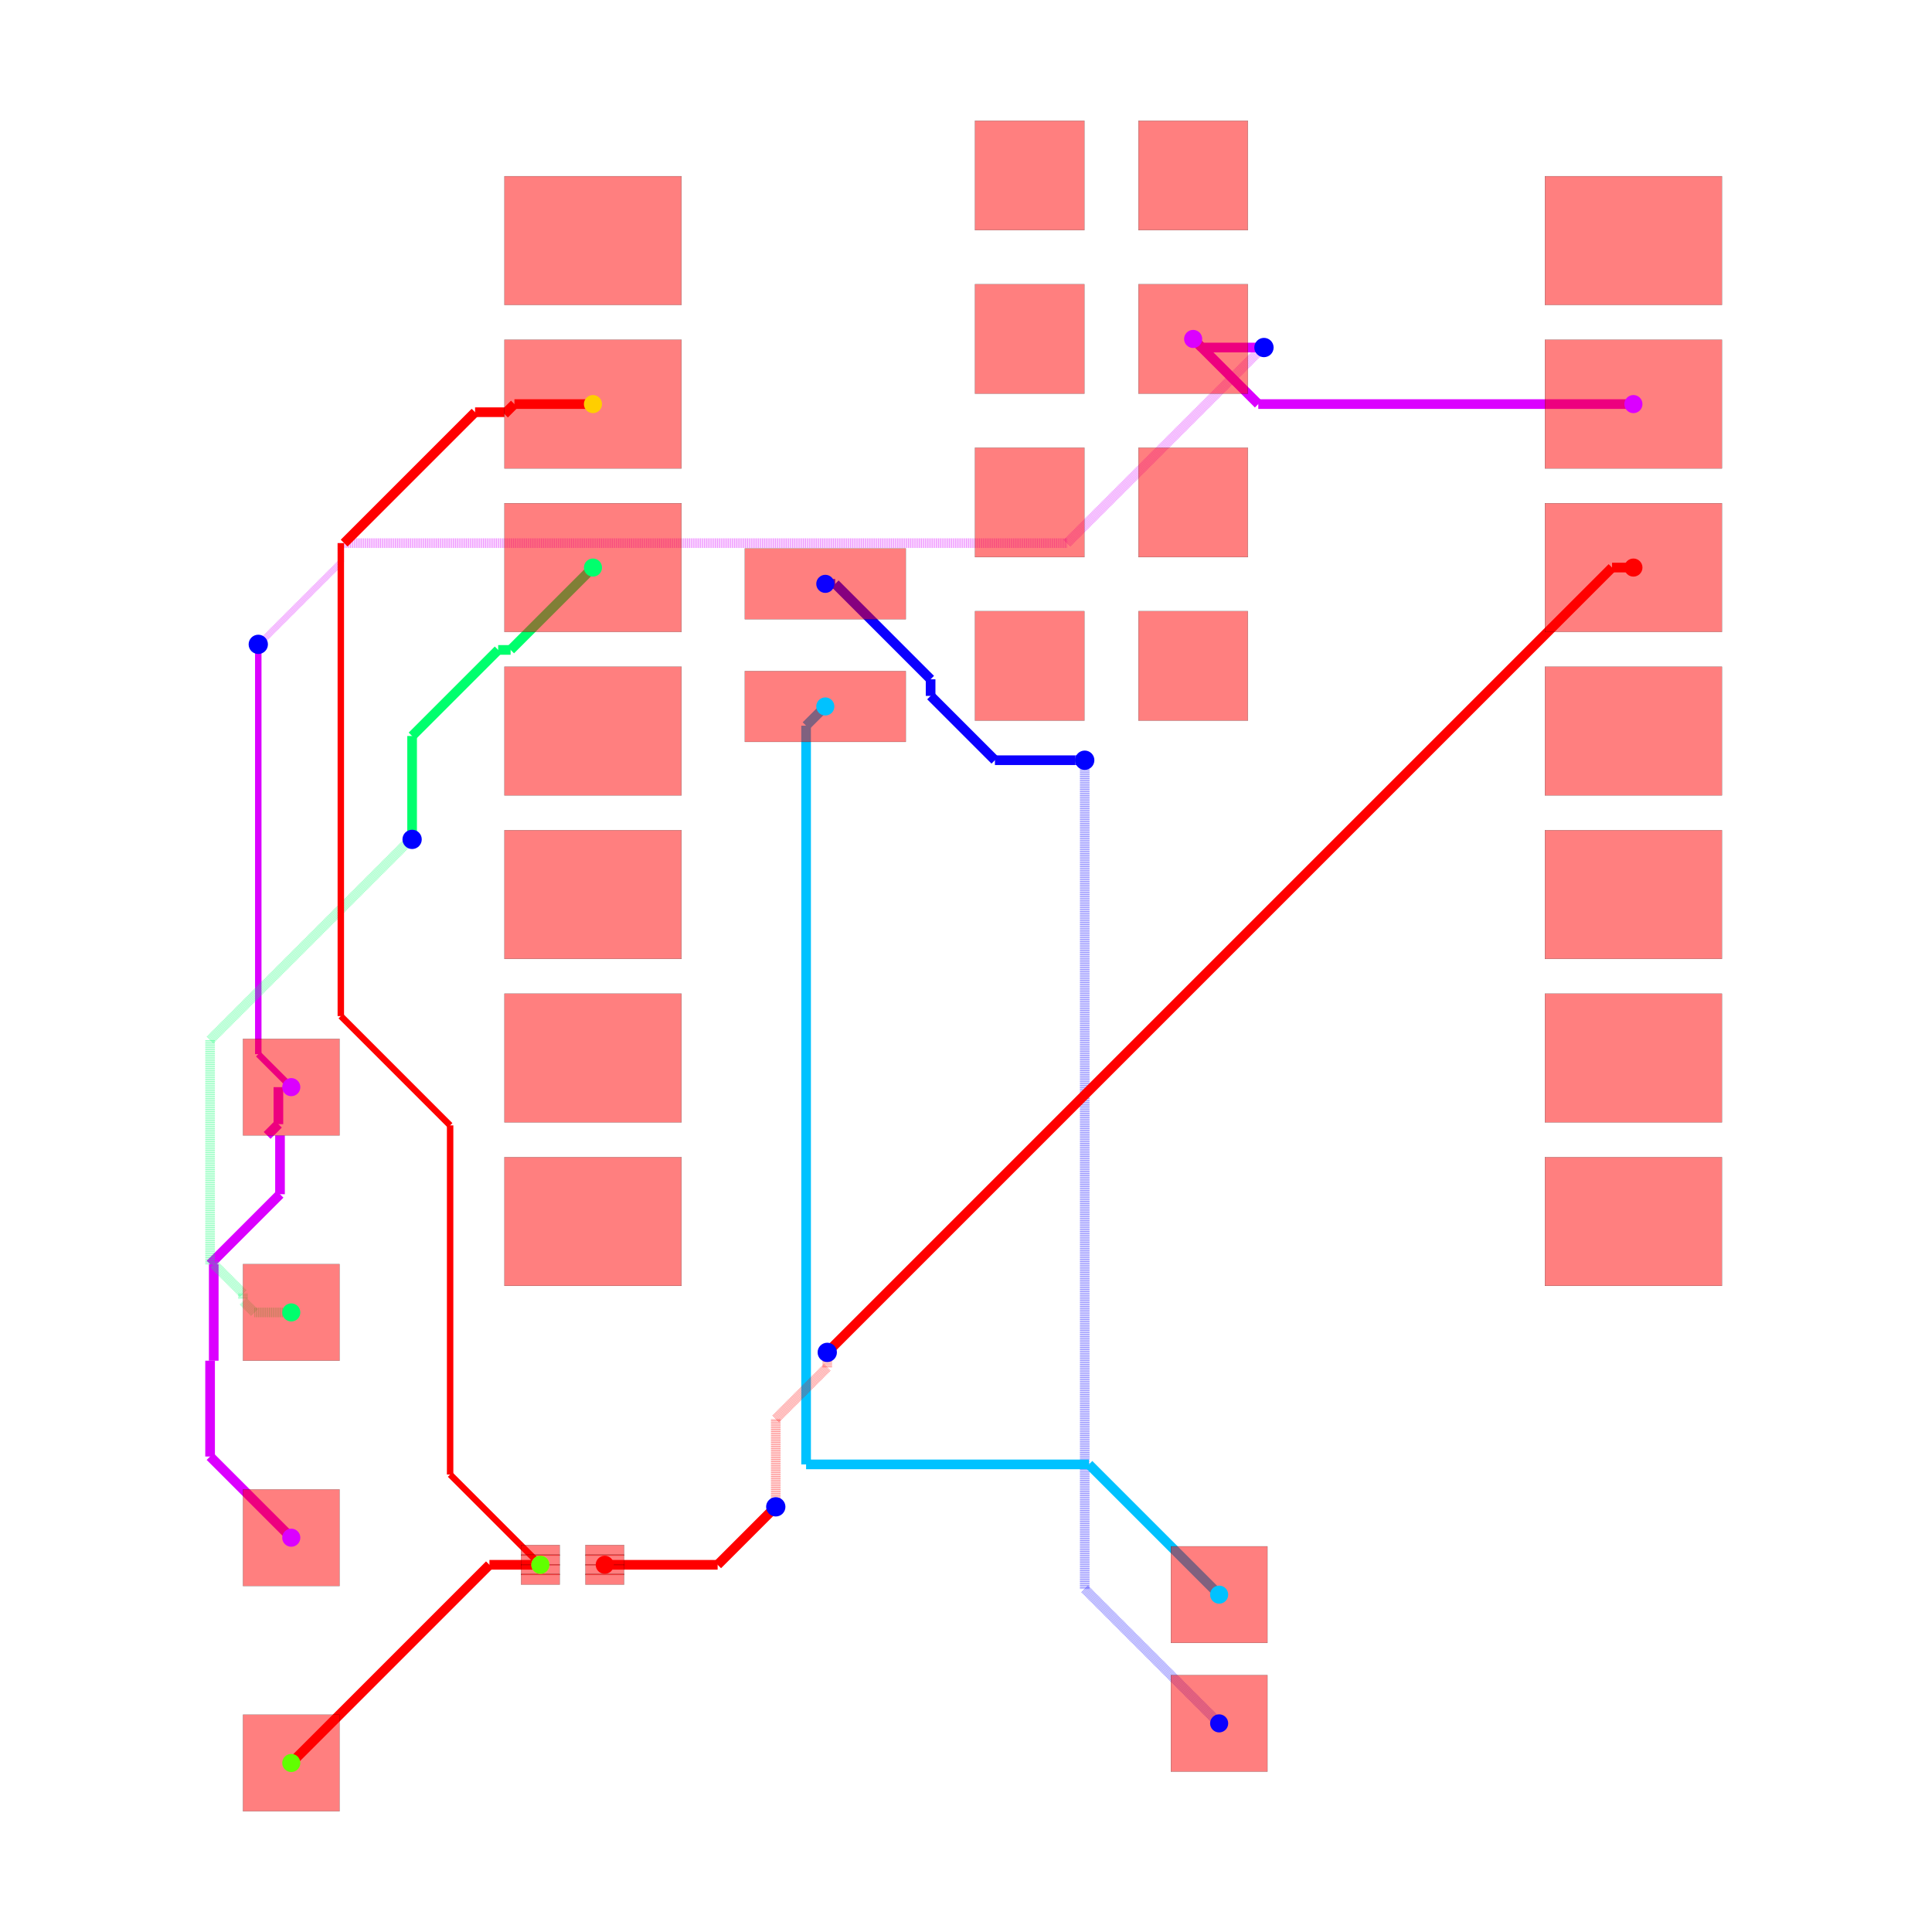
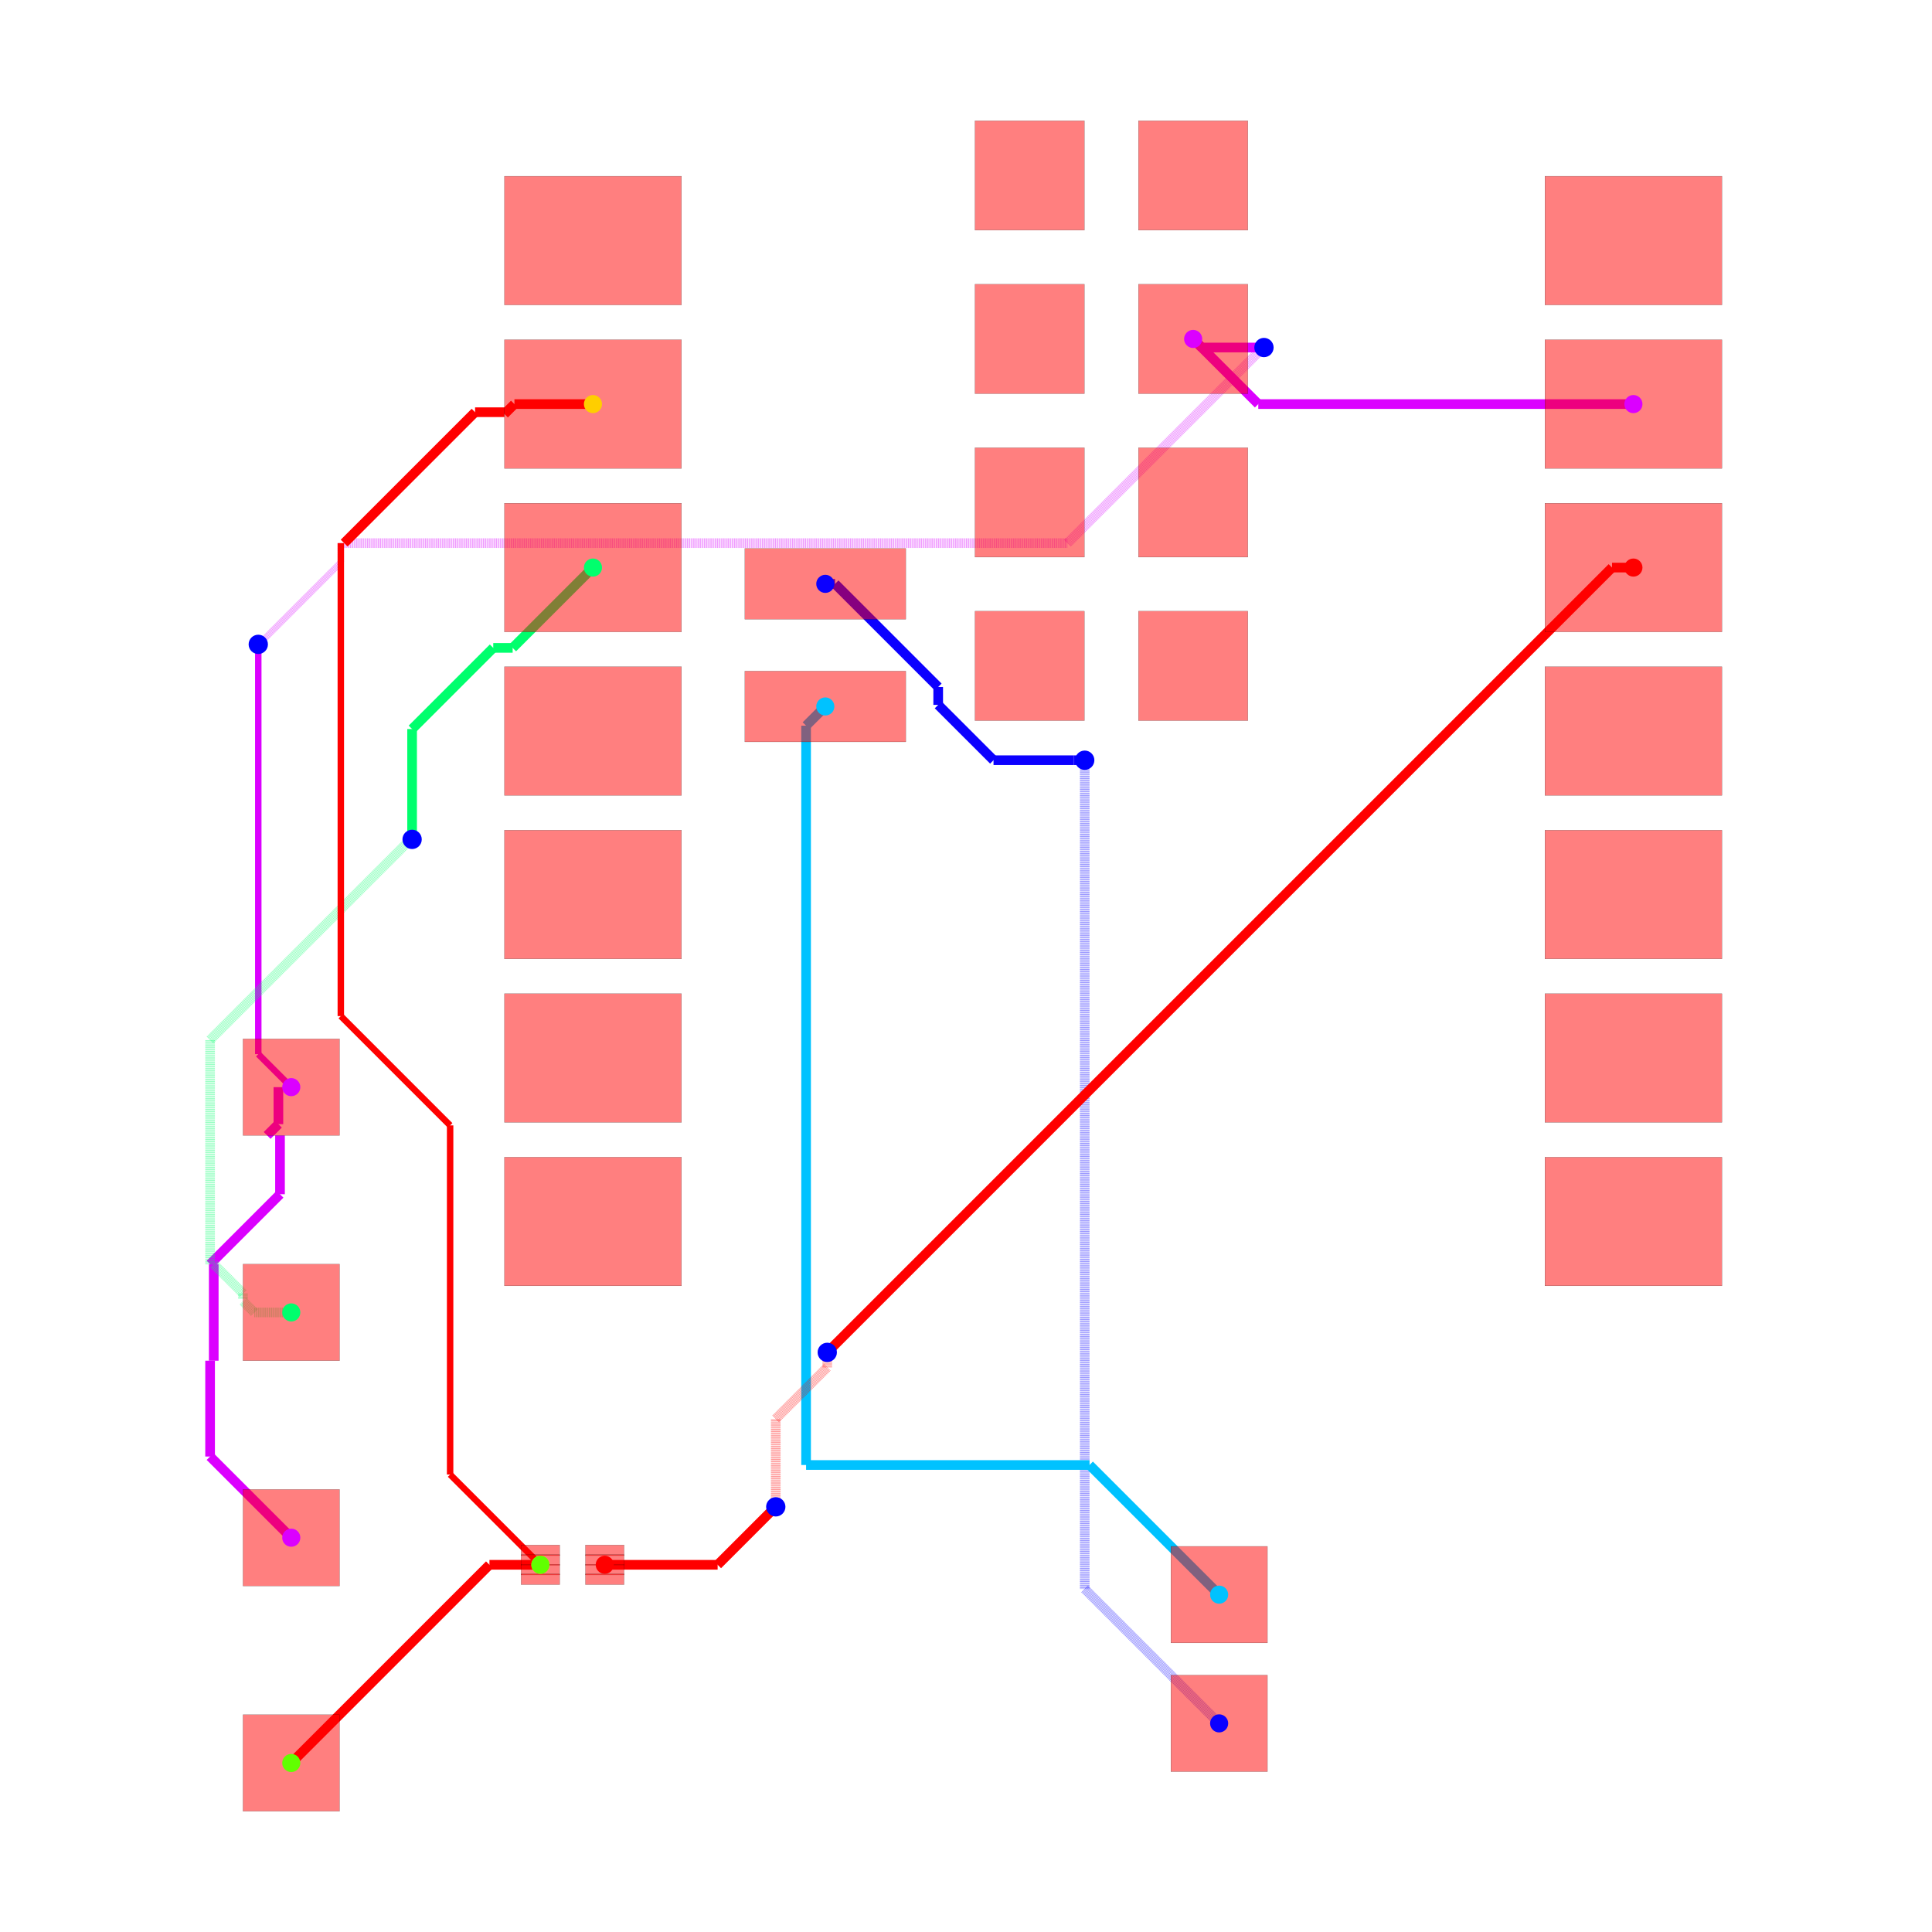
<svg xmlns="http://www.w3.org/2000/svg" width="640" height="640" viewBox="0 0 640 640">
  <rect width="100%" height="100%" fill="white" />
  <g>
    <polyline data-points="10.124772,9.533000000000001 4.296771999999999,9.533000000000001" data-type="line" data-label="" points="541.089,133.858 416.826,133.858" fill="none" stroke="hsl(291.429, 100%, 50%)" stroke-width="3.198" />
  </g>
  <g>
    <polyline data-points="4.296771999999999,9.533000000000001 3.2847720000000002,10.545" data-type="line" data-label="" points="416.826,133.858 395.249,112.28" fill="none" stroke="hsl(291.429, 100%, 50%)" stroke-width="3.198" />
  </g>
  <g>
    <polyline data-points="-10.927385294299684,-1.079453643315949 -10.927385294299684,-1.6544538216579736" data-type="line" data-label="" points="92.223,360.132 92.223,372.392" fill="none" stroke="hsl(291.429, 100%, 50%)" stroke-width="3.198" />
  </g>
  <g>
    <polyline data-points="-10.927385294299684,-1.6544538216579736 -11.102385294299685,-1.8294538216579743" data-type="line" data-label="" points="92.223,372.392 88.492,376.123" fill="none" stroke="hsl(291.429, 100%, 50%)" stroke-width="3.198" />
  </g>
  <g>
    <polyline data-points="-11.931880555555555,-5.329454 -11.931880555555555,-3.8294540000000006" data-type="line" data-label="" points="70.806,450.749 70.806,418.766" fill="none" stroke="hsl(291.429, 100%, 50%)" stroke-width="3.198" />
  </g>
  <g>
    <polyline data-points="-11.931880555555555,-3.8294540000000006 -11.931880555555555,-3.8294540000000006" data-type="line" data-label="" points="70.806,418.766 70.806,418.766" fill="none" stroke="hsl(291.429, 100%, 50%)" stroke-width="3.198" />
  </g>
  <g>
    <polyline data-points="-10.902385294299686,-1.8294538216579743 -10.902385294299686,-2.7431467942996868" data-type="line" data-label="" points="92.756,376.123 92.756,395.605" fill="none" stroke="hsl(291.429, 100%, 50%)" stroke-width="3.198" />
  </g>
  <g>
    <polyline data-points="-10.902385294299686,-2.7431467942996868 -11.988692499999999,-3.829454" data-type="line" data-label="" points="92.756,395.605 69.594,418.766" fill="none" stroke="hsl(291.429, 100%, 50%)" stroke-width="3.198" />
  </g>
  <g>
-     <polyline data-points="-11.988692499999999,-5.329454 -11.988692499999999,-6.818146437615635" data-type="line" data-label="" points="69.594,450.749 69.594,482.49" fill="none" stroke="hsl(291.429, 100%, 50%)" stroke-width="3.198" />
+     <polyline data-points="-11.988692499999999,-5.329453999999999 -11.988692499999999,-6.818146437615635" data-type="line" data-label="" points="69.594,450.749 69.594,482.49" fill="none" stroke="hsl(291.429, 100%, 50%)" stroke-width="3.198" />
  </g>
  <g>
    <polyline data-points="-11.988692499999999,-6.818146437615635 -10.727385294299685,-8.079453643315949" data-type="line" data-label="" points="69.594,482.49 96.487,509.383" fill="none" stroke="hsl(291.429, 100%, 50%)" stroke-width="3.198" />
  </g>
  <g>
    <polyline data-points="-9.957614,7.372842 -9.957614,7.073586506399378" data-type="line" data-label="" points="112.9,179.916 112.9,186.296" fill="none" stroke="rgba(217,0,255,0.5)" stroke-width="2.132" stroke-dasharray="0.2 0.2" />
  </g>
  <g>
    <polyline data-points="-9.957614,7.073586506399378 -11.160154271882279,5.871046234517099" data-type="line" data-label="" points="112.9,186.296 87.26,211.936" fill="none" stroke="rgba(217,0,255,0.5)" stroke-width="2.132" stroke-dasharray="0.2 0.2" />
  </g>
  <g>
    <polyline data-points="-11.160154271882279,5.871046234517099 -11.24,5.8" data-type="line" data-label="" points="87.26,211.936 85.558,213.451" fill="none" stroke="rgba(217,0,255,0.5)" stroke-width="2.132" stroke-dasharray="0.2 0.2" />
  </g>
  <g>
    <polyline data-points="-11.24,5.8 -11.24,-0.5668389376156338" data-type="line" data-label="" points="85.558,213.451 85.558,349.202" fill="none" stroke="hsl(291.429, 100%, 50%)" stroke-width="2.132" />
  </g>
  <g>
    <polyline data-points="-11.24,-0.5668389376156338 -10.727385294299685,-1.079453643315949" data-type="line" data-label="" points="85.558,349.202 96.487,360.132" fill="none" stroke="hsl(291.429, 100%, 50%)" stroke-width="2.132" />
  </g>
  <g>
-     <polyline data-points="-9.90572857142857,7.3728419999999995 1.326144894046224,7.3728419999999995" data-type="line" data-label="" points="114.006,179.916 353.488,179.916" fill="none" stroke="rgba(217,0,255,0.5)" stroke-width="3.198" stroke-dasharray="0.2 0.2" />
-   </g>
-   <g>
-     <polyline data-points="1.326144894046224,7.3728419999999995 4.344095884604521,10.390792990558296" data-type="line" data-label="" points="353.488,179.916 417.835,115.568" fill="none" stroke="rgba(217,0,255,0.5)" stroke-width="3.198" stroke-dasharray="0.2 0.2" />
-   </g>
-   <g>
-     <polyline data-points="4.344095884604521,10.390792990558296 4.384772,10.411666666666669" data-type="line" data-label="" points="417.835,115.568 418.703,115.123" fill="none" stroke="rgba(217,0,255,0.5)" stroke-width="3.198" stroke-dasharray="0.2 0.2" />
+     <polyline data-points="-9.90572857142857,7.3728419999999995 1.3336504840372294,7.3728419999999995" data-type="line" data-label="" points="114.006,179.916 353.648,179.916" fill="none" stroke="rgba(217,0,255,0.5)" stroke-width="3.198" stroke-dasharray="0.2 0.2" />
+   </g>
+   <g>
+     <polyline data-points="1.3336504840372294,7.3728419999999995 4.346294344508156,10.385485860470926" data-type="line" data-label="" points="353.648,179.916 417.882,115.681" fill="none" stroke="rgba(217,0,255,0.5)" stroke-width="3.198" stroke-dasharray="0.2 0.2" />
+   </g>
+   <g>
+     <polyline data-points="4.346294344508156,10.385485860470926 4.384772,10.411666666666669" data-type="line" data-label="" points="417.882,115.681 418.703,115.123" fill="none" stroke="rgba(217,0,255,0.5)" stroke-width="3.198" stroke-dasharray="0.2 0.2" />
  </g>
  <g>
    <polyline data-points="4.384772,10.411666666666669 3.4181053333333313,10.411666666666669" data-type="line" data-label="" points="418.703,115.123 398.092,115.123" fill="none" stroke="hsl(291.429, 100%, 50%)" stroke-width="3.198" />
  </g>
  <g>
    <polyline data-points="3.4181053333333313,10.411666666666669 3.2847720000000002,10.545" data-type="line" data-label="" points="398.092,115.123 395.249,112.28" fill="none" stroke="hsl(291.429, 100%, 50%)" stroke-width="3.198" />
  </g>
  <g>
-     <polyline data-points="-2.4302279999999996,6.74 -2.2768644929522828,6.74" data-type="line" data-label="" points="273.396,193.409 276.666,193.409" fill="none" stroke="hsl(242.857, 100%, 50%)" stroke-width="3.198" />
-   </g>
-   <g>
-     <polyline data-points="-2.2768644929522828,6.74 -0.7943886527408757,5.257524159788593" data-type="line" data-label="" points="276.666,193.409 308.275,225.018" fill="none" stroke="hsl(242.857, 100%, 50%)" stroke-width="3.198" />
-   </g>
-   <g>
-     <polyline data-points="-0.7943886527408757,5.257524159788593 -0.7943886527408757,4.999222512382117" data-type="line" data-label="" points="308.275,225.018 308.275,230.525" fill="none" stroke="hsl(242.857, 100%, 50%)" stroke-width="3.198" />
-   </g>
-   <g>
-     <polyline data-points="-0.7943886527408757,4.999222512382117 0.20483385964123993,4.000000000000001" data-type="line" data-label="" points="308.275,230.525 329.58,251.83" fill="none" stroke="hsl(242.857, 100%, 50%)" stroke-width="3.198" />
-   </g>
-   <g>
-     <polyline data-points="0.20483385964123993,4.000000000000001 1.4545000524077683,4.000000000000001" data-type="line" data-label="" points="329.58,251.83 356.225,251.83" fill="none" stroke="hsl(242.857, 100%, 50%)" stroke-width="3.198" />
-   </g>
-   <g>
-     <polyline data-points="1.4545000524077683,4.000000000000001 1.4545000524077683,4.000000000000001" data-type="line" data-label="" points="356.225,251.83 356.225,251.83" fill="none" stroke="hsl(242.857, 100%, 50%)" stroke-width="3.198" />
-   </g>
-   <g>
-     <polyline data-points="1.4545000524077683,4.000000000000001 1.6,4.000000000000001" data-type="line" data-label="" points="356.225,251.83 359.327,251.83" fill="none" stroke="hsl(242.857, 100%, 50%)" stroke-width="3.198" />
+     <polyline data-points="-2.4302279999999996,6.74 -2.2789622916901426,6.74" data-type="line" data-label="" points="273.396,193.409 276.621,193.409" fill="none" stroke="hsl(242.857, 100%, 50%)" stroke-width="3.198" />
+   </g>
+   <g>
+     <polyline data-points="-2.2789622916901426,6.74 -0.6765022995677649,5.1375400078776225" data-type="line" data-label="" points="276.621,193.409 310.788,227.576" fill="none" stroke="hsl(242.857, 100%, 50%)" stroke-width="3.198" />
+   </g>
+   <g>
+     <polyline data-points="-0.6765022995677649,5.1375400078776225 -0.6765022995677649,4.859621946517485" data-type="line" data-label="" points="310.788,227.576 310.788,233.502" fill="none" stroke="hsl(242.857, 100%, 50%)" stroke-width="3.198" />
+   </g>
+   <g>
+     <polyline data-points="-0.6765022995677649,4.859621946517485 0.183119646949719,4.000000000000001" data-type="line" data-label="" points="310.788,233.502 329.117,251.83" fill="none" stroke="hsl(242.857, 100%, 50%)" stroke-width="3.198" />
+   </g>
+   <g>
+     <polyline data-points="0.183119646949719,4.000000000000001 1.4321854237940896,4.000000000000001" data-type="line" data-label="" points="329.117,251.83 355.749,251.83" fill="none" stroke="hsl(242.857, 100%, 50%)" stroke-width="3.198" />
+   </g>
+   <g>
+     <polyline data-points="1.4321854237940896,4.000000000000001 1.4321854237940896,4.000000000000001" data-type="line" data-label="" points="355.749,251.83 355.749,251.83" fill="none" stroke="hsl(242.857, 100%, 50%)" stroke-width="3.198" />
+   </g>
+   <g>
+     <polyline data-points="1.4321854237940896,4.000000000000001 1.6,4.000000000000001" data-type="line" data-label="" points="355.749,251.83 359.327,251.83" fill="none" stroke="hsl(242.857, 100%, 50%)" stroke-width="3.198" />
  </g>
  <g>
    <polyline data-points="1.6,4.000000000000001 1.6,-8.875642031940636" data-type="line" data-label="" points="359.327,251.83 359.327,526.359" fill="none" stroke="rgba(8,0,255,0.5)" stroke-width="3.198" stroke-dasharray="0.2 0.2" />
  </g>
  <g>
    <polyline data-points="1.6,-8.875642031940636 3.6885631738662035,-10.96420520580684" data-type="line" data-label="" points="359.327,526.359 403.858,570.891" fill="none" stroke="rgba(8,0,255,0.5)" stroke-width="3.198" stroke-dasharray="0.2 0.2" />
  </g>
  <g>
-     <polyline data-points="-2.4302279999999996,4.835 -2.7288879610019974,4.536340038998002" data-type="line" data-label="" points="273.396,234.026 267.028,240.394" fill="none" stroke="hsl(194.286, 100%, 50%)" stroke-width="3.198" />
-   </g>
-   <g>
-     <polyline data-points="-2.7288879610019974,4.536340038998002 -2.7288879610019974,-6.9406201982908975" data-type="line" data-label="" points="267.028,240.394 267.028,485.101" fill="none" stroke="hsl(194.286, 100%, 50%)" stroke-width="3.198" />
-   </g>
-   <g>
-     <polyline data-points="-2.7288879610019974,-6.9406201982908975 1.6649781663502612,-6.9406201982908975" data-type="line" data-label="" points="267.028,485.101 360.712,485.101" fill="none" stroke="hsl(194.286, 100%, 50%)" stroke-width="3.198" />
-   </g>
-   <g>
-     <polyline data-points="1.6649781663502612,-6.9406201982908975 3.6885631738662035,-8.96420520580684" data-type="line" data-label="" points="360.712,485.101 403.858,528.248" fill="none" stroke="hsl(194.286, 100%, 50%)" stroke-width="3.198" />
+     <polyline data-points="-2.4302279999999996,4.835 -2.7288865284835184,4.536341471516481" data-type="line" data-label="" points="273.396,234.026 267.028,240.394" fill="none" stroke="hsl(194.286, 100%, 50%)" stroke-width="3.198" />
+   </g>
+   <g>
+     <polyline data-points="-2.7288865284835184,4.536341471516481 -2.7288865284835184,-6.9498861664466745" data-type="line" data-label="" points="267.028,240.394 267.028,485.299" fill="none" stroke="hsl(194.286, 100%, 50%)" stroke-width="3.198" />
+   </g>
+   <g>
+     <polyline data-points="-2.7288865284835184,-6.9498861664466745 1.6742441345060382,-6.9498861664466745" data-type="line" data-label="" points="267.028,485.299 360.91,485.299" fill="none" stroke="hsl(194.286, 100%, 50%)" stroke-width="3.198" />
+   </g>
+   <g>
+     <polyline data-points="1.6742441345060382,-6.9498861664466745 3.6885631738662035,-8.96420520580684" data-type="line" data-label="" points="360.91,485.299 403.858,528.248" fill="none" stroke="hsl(194.286, 100%, 50%)" stroke-width="3.198" />
  </g>
  <g>
    <polyline data-points="-10.727385294299685,-4.579453643315949 -11.30238538493921,-4.579453643315949" data-type="line" data-label="" points="96.487,434.758 84.227,434.758" fill="none" stroke="rgba(0,255,106,0.5)" stroke-width="3.198" stroke-dasharray="0.2 0.2" />
  </g>
  <g>
    <polyline data-points="-11.30238538493921,-4.579453643315949 -11.477385147149842,-4.404453881105317" data-type="line" data-label="" points="84.227,434.758 80.496,431.026" fill="none" stroke="rgba(0,255,106,0.5)" stroke-width="3.198" stroke-dasharray="0.2 0.2" />
  </g>
  <g>
    <polyline data-points="-11.477385,-4.365168285714286 -11.477385,-4.283949555555555" data-type="line" data-label="" points="80.496,430.189 80.496,428.457" fill="none" stroke="rgba(0,255,106,0.5)" stroke-width="3.198" stroke-dasharray="0.2 0.2" />
  </g>
  <g>
    <polyline data-points="-11.477385,-4.283949555555555 -11.931880555555555,-3.8294540000000006" data-type="line" data-label="" points="80.496,428.457 70.806,418.766" fill="none" stroke="rgba(0,255,106,0.5)" stroke-width="3.198" stroke-dasharray="0.2 0.2" />
  </g>
  <g>
-     <polyline data-points="-11.988692499999999,-3.829454 -11.988692499999999,-0.3451314379438104" data-type="line" data-label="" points="69.594,418.766 69.594,344.475" fill="none" stroke="rgba(0,255,106,0.5)" stroke-width="3.198" stroke-dasharray="0.2 0.2" />
-   </g>
-   <g>
-     <polyline data-points="-11.988692499999999,-0.3451314379438104 -8.920561291763647,2.7229997702925415" data-type="line" data-label="" points="69.594,344.475 135.012,279.058" fill="none" stroke="rgba(0,255,106,0.5)" stroke-width="3.198" stroke-dasharray="0.2 0.2" />
-   </g>
-   <g>
-     <polyline data-points="-8.920561291763647,2.7229997702925415 -8.85,2.77" data-type="line" data-label="" points="135.012,279.058 136.516,278.056" fill="none" stroke="rgba(0,255,106,0.5)" stroke-width="3.198" stroke-dasharray="0.2 0.2" />
-   </g>
-   <g>
-     <polyline data-points="-8.85,2.77 -8.85,4.3762546590549745" data-type="line" data-label="" points="136.516,278.056 136.516,243.808" fill="none" stroke="hsl(145.714, 100%, 50%)" stroke-width="3.198" />
-   </g>
-   <g>
-     <polyline data-points="-8.85,4.3762546590549745 -7.51267451298788,5.713580146067094" data-type="line" data-label="" points="136.516,243.808 165.03,215.294" fill="none" stroke="hsl(145.714, 100%, 50%)" stroke-width="3.198" />
-   </g>
-   <g>
-     <polyline data-points="-7.51267451298788,5.713580146067094 -7.3196478539329055,5.713580146067094" data-type="line" data-label="" points="165.03,215.294 169.146,215.294" fill="none" stroke="hsl(145.714, 100%, 50%)" stroke-width="3.198" />
-   </g>
-   <g>
-     <polyline data-points="-7.3196478539329055,5.713580146067094 -6.040227999999999,6.993" data-type="line" data-label="" points="169.146,215.294 196.425,188.015" fill="none" stroke="hsl(145.714, 100%, 50%)" stroke-width="3.198" />
+     <polyline data-points="-11.988692499999999,-3.829454 -11.988692499999999,-0.34482063526730133" data-type="line" data-label="" points="69.594,418.766 69.594,344.469" fill="none" stroke="rgba(0,255,106,0.5)" stroke-width="3.198" stroke-dasharray="0.2 0.2" />
+   </g>
+   <g>
+     <polyline data-points="-11.988692499999999,-0.34482063526730133 -8.918673073607243,2.7251987911254547" data-type="line" data-label="" points="69.594,344.469 135.052,279.011" fill="none" stroke="rgba(0,255,106,0.5)" stroke-width="3.198" stroke-dasharray="0.2 0.2" />
+   </g>
+   <g>
+     <polyline data-points="-8.918673073607243,2.7251987911254547 -8.85,2.77" data-type="line" data-label="" points="135.052,279.011 136.516,278.056" fill="none" stroke="rgba(0,255,106,0.5)" stroke-width="3.198" stroke-dasharray="0.2 0.2" />
+   </g>
+   <g>
+     <polyline data-points="-8.85,2.77 -8.85,4.484509288351001" data-type="line" data-label="" points="136.516,278.056 136.516,241.5" fill="none" stroke="hsl(145.714, 100%, 50%)" stroke-width="3.198" />
+   </g>
+   <g>
+     <polyline data-points="-8.85,4.484509288351001 -7.589416441789662,5.745092846561339" data-type="line" data-label="" points="136.516,241.5 163.394,214.622" fill="none" stroke="hsl(145.714, 100%, 50%)" stroke-width="3.198" />
+   </g>
+   <g>
+     <polyline data-points="-7.589416441789662,5.745092846561339 -7.2881351534386605,5.745092846561339" data-type="line" data-label="" points="163.394,214.622 169.818,214.622" fill="none" stroke="hsl(145.714, 100%, 50%)" stroke-width="3.198" />
+   </g>
+   <g>
+     <polyline data-points="-7.2881351534386605,5.745092846561339 -6.040227999999999,6.993" data-type="line" data-label="" points="169.818,214.622 196.425,188.015" fill="none" stroke="hsl(145.714, 100%, 50%)" stroke-width="3.198" />
  </g>
  <g>
    <polyline data-points="-6.856893060790263,-8.500436101920712 -7.6483677529044485,-8.500436101920712" data-type="line" data-label="" points="179.012,518.359 162.137,518.359" fill="none" stroke="red" stroke-width="3.198" />
  </g>
  <g>
    <polyline data-points="-7.6483677529044485,-8.500436101920712 -10.727385294299685,-11.579453643315949" data-type="line" data-label="" points="162.137,518.359 96.487,584.009" fill="none" stroke="red" stroke-width="3.198" />
  </g>
  <g>
    <polyline data-points="-6.040227999999999,9.533000000000001 -7.260228000000001,9.533000000000001" data-type="line" data-label="" points="196.425,133.858 170.413,133.858" fill="none" stroke="red" stroke-width="3.198" />
  </g>
  <g>
    <polyline data-points="-7.260228000000001,9.533000000000001 -7.415228,9.378000000000002" data-type="line" data-label="" points="170.413,133.858 167.108,137.163" fill="none" stroke="red" stroke-width="3.198" />
  </g>
  <g>
    <polyline data-points="-7.415228,9.4067508 -7.87181977142857,9.4067508" data-type="line" data-label="" points="167.108,136.549 157.373,136.549" fill="none" stroke="red" stroke-width="3.198" />
  </g>
  <g>
    <polyline data-points="-7.87181977142857,9.4067508 -9.90572857142857,7.3728419999999995" data-type="line" data-label="" points="157.373,136.549 114.006,179.916" fill="none" stroke="red" stroke-width="3.198" />
  </g>
  <g>
    <polyline data-points="-9.957614,7.372842 -9.957614,0.02455282541845727" data-type="line" data-label="" points="112.9,179.916 112.9,336.593" fill="none" stroke="red" stroke-width="2.132" />
  </g>
  <g>
    <polyline data-points="-9.957614,0.02455282541845727 -8.259416309194357,-1.6736448653871852" data-type="line" data-label="" points="112.9,336.593 149.108,372.801" fill="none" stroke="red" stroke-width="2.132" />
  </g>
  <g>
    <polyline data-points="-8.259416309194357,-1.6736448653871852 -8.259416309194357,-7.097912853516618" data-type="line" data-label="" points="149.108,372.801 149.108,488.455" fill="none" stroke="red" stroke-width="2.132" />
  </g>
  <g>
    <polyline data-points="-8.259416309194357,-7.097912853516618 -6.856893060790263,-8.500436101920712" data-type="line" data-label="" points="149.108,488.455 179.012,518.359" fill="none" stroke="red" stroke-width="2.132" />
  </g>
  <g>
-     <polyline data-points="-5.856893060790263,-8.500436101920712 -4.103071387813623,-8.500436101920712" data-type="line" data-label="" points="200.334,518.359 237.728,518.359" fill="none" stroke="hsl(0, 100%, 50%)" stroke-width="3.198" />
-   </g>
-   <g>
-     <polyline data-points="-4.103071387813623,-8.500436101920712 -3.2210822871432843,-7.618447001250374" data-type="line" data-label="" points="237.728,518.359 256.534,499.554" fill="none" stroke="hsl(0, 100%, 50%)" stroke-width="3.198" />
-   </g>
-   <g>
-     <polyline data-points="-3.2210822871432843,-7.618447001250374 -3.200000000000001,-7.6000000000000005" data-type="line" data-label="" points="256.534,499.554 256.983,499.161" fill="none" stroke="hsl(0, 100%, 50%)" stroke-width="3.198" />
-   </g>
-   <g>
-     <polyline data-points="-3.200000000000001,-7.6000000000000005 -3.200000000000001,-6.2322767654442845" data-type="line" data-label="" points="256.983,499.161 256.983,469.998" fill="none" stroke="rgba(255,0,0,0.5)" stroke-width="3.198" stroke-dasharray="0.2 0.2" />
-   </g>
-   <g>
-     <polyline data-points="-3.200000000000001,-6.2322767654442845 -2.4000000000000012,-5.432276765444285" data-type="line" data-label="" points="256.983,469.998 274.04,452.941" fill="none" stroke="rgba(255,0,0,0.5)" stroke-width="3.198" stroke-dasharray="0.2 0.2" />
-   </g>
-   <g>
-     <polyline data-points="-2.4000000000000012,-5.432276765444285 -2.4000000000000012,-5.200000000000001" data-type="line" data-label="" points="274.04,452.941 274.04,447.989" fill="none" stroke="rgba(255,0,0,0.5)" stroke-width="3.198" stroke-dasharray="0.2 0.2" />
+     <polyline data-points="-5.856893060790263,-8.500436101920712 -4.10306910663641,-8.500436101920712" data-type="line" data-label="" points="200.334,518.359 237.728,518.359" fill="none" stroke="hsl(0, 100%, 50%)" stroke-width="3.198" />
+   </g>
+   <g>
+     <polyline data-points="-4.10306910663641,-8.500436101920712 -3.22106403772557,-7.618431033009873" data-type="line" data-label="" points="237.728,518.359 256.534,499.553" fill="none" stroke="hsl(0, 100%, 50%)" stroke-width="3.198" />
+   </g>
+   <g>
+     <polyline data-points="-3.22106403772557,-7.618431033009873 -3.200000000000001,-7.6000000000000005" data-type="line" data-label="" points="256.534,499.553 256.983,499.161" fill="none" stroke="hsl(0, 100%, 50%)" stroke-width="3.198" />
+   </g>
+   <g>
+     <polyline data-points="-3.200000000000001,-7.6000000000000005 -3.200000000000001,-6.232277447189667" data-type="line" data-label="" points="256.983,499.161 256.983,469.998" fill="none" stroke="rgba(255,0,0,0.5)" stroke-width="3.198" stroke-dasharray="0.2 0.2" />
+   </g>
+   <g>
+     <polyline data-points="-3.200000000000001,-6.232277447189667 -2.4000000000000012,-5.4322774471896675" data-type="line" data-label="" points="256.983,469.998 274.04,452.941" fill="none" stroke="rgba(255,0,0,0.5)" stroke-width="3.198" stroke-dasharray="0.2 0.2" />
+   </g>
+   <g>
+     <polyline data-points="-2.4000000000000012,-5.4322774471896675 -2.4000000000000012,-5.200000000000001" data-type="line" data-label="" points="274.04,452.941 274.04,447.989" fill="none" stroke="rgba(255,0,0,0.5)" stroke-width="3.198" stroke-dasharray="0.2 0.2" />
  </g>
  <g>
    <polyline data-points="-2.4000000000000012,-5.200000000000001 9.793,6.993" data-type="line" data-label="" points="274.04,447.989 534.015,188.015" fill="none" stroke="hsl(0, 100%, 50%)" stroke-width="3.198" />
  </g>
  <g>
    <polyline data-points="9.793,6.993 10.124772,6.993" data-type="line" data-label="" points="534.015,188.015 541.089,188.015" fill="none" stroke="hsl(0, 100%, 50%)" stroke-width="3.198" />
  </g>
  <g>
    <rect data-type="rect" data-label="" data-x="-5.856893060790263" data-y="-8.275436101920713" x="193.938" y="511.803" width="12.793" height="3.518" fill="rgba(255,0,0,0.5)" stroke="black" stroke-width="0.047" />
  </g>
  <g>
    <rect data-type="rect" data-label="" data-x="-5.856893060790263" data-y="-8.425436101920713" x="193.938" y="515.001" width="12.793" height="3.518" fill="rgba(255,0,0,0.5)" stroke="black" stroke-width="0.047" />
  </g>
  <g>
    <rect data-type="rect" data-label="" data-x="-5.856893060790263" data-y="-8.575436101920712" x="193.938" y="518.199" width="12.793" height="3.518" fill="rgba(255,0,0,0.5)" stroke="black" stroke-width="0.047" />
  </g>
  <g>
    <rect data-type="rect" data-label="" data-x="-5.856893060790263" data-y="-8.725436101920712" x="193.938" y="521.398" width="12.793" height="3.518" fill="rgba(255,0,0,0.5)" stroke="black" stroke-width="0.047" />
  </g>
  <g>
    <rect data-type="rect" data-label="" data-x="-6.856893060790263" data-y="-8.275436101920713" x="172.616" y="511.803" width="12.793" height="3.518" fill="rgba(255,0,0,0.5)" stroke="black" stroke-width="0.047" />
  </g>
  <g>
    <rect data-type="rect" data-label="" data-x="-6.856893060790263" data-y="-8.425436101920713" x="172.616" y="515.001" width="12.793" height="3.518" fill="rgba(255,0,0,0.5)" stroke="black" stroke-width="0.047" />
  </g>
  <g>
    <rect data-type="rect" data-label="" data-x="-6.856893060790263" data-y="-8.575436101920712" x="172.616" y="518.199" width="12.793" height="3.518" fill="rgba(255,0,0,0.5)" stroke="black" stroke-width="0.047" />
  </g>
  <g>
    <rect data-type="rect" data-label="" data-x="-6.856893060790263" data-y="-8.725436101920712" x="172.616" y="521.398" width="12.793" height="3.518" fill="rgba(255,0,0,0.5)" stroke="black" stroke-width="0.047" />
  </g>
  <g>
    <rect data-type="rect" data-label="" data-x="-6.040227999999999" data-y="12.073" x="167.108" y="58.379" width="58.634" height="42.643" fill="rgba(255,0,0,0.5)" stroke="black" stroke-width="0.047" />
  </g>
  <g>
    <rect data-type="rect" data-label="" data-x="-6.040227999999999" data-y="9.533000000000001" x="167.108" y="112.536" width="58.634" height="42.643" fill="rgba(255,0,0,0.5)" stroke="black" stroke-width="0.047" />
  </g>
  <g>
    <rect data-type="rect" data-label="" data-x="-6.040227999999999" data-y="6.993" x="167.108" y="166.693" width="58.634" height="42.643" fill="rgba(255,0,0,0.5)" stroke="black" stroke-width="0.047" />
  </g>
  <g>
    <rect data-type="rect" data-label="" data-x="-6.040227999999999" data-y="4.453" x="167.108" y="220.85" width="58.634" height="42.643" fill="rgba(255,0,0,0.5)" stroke="black" stroke-width="0.047" />
  </g>
  <g>
    <rect data-type="rect" data-label="" data-x="-6.040227999999999" data-y="1.9129999999999998" x="167.108" y="275.007" width="58.634" height="42.643" fill="rgba(255,0,0,0.5)" stroke="black" stroke-width="0.047" />
  </g>
  <g>
    <rect data-type="rect" data-label="" data-x="-6.040227999999999" data-y="-0.6269999999999998" x="167.108" y="329.163" width="58.634" height="42.643" fill="rgba(255,0,0,0.5)" stroke="black" stroke-width="0.047" />
  </g>
  <g>
    <rect data-type="rect" data-label="" data-x="-6.040227999999999" data-y="-3.167" x="167.108" y="383.32" width="58.634" height="42.643" fill="rgba(255,0,0,0.5)" stroke="black" stroke-width="0.047" />
  </g>
  <g>
    <rect data-type="rect" data-label="" data-x="10.124772" data-y="-3.167" x="511.771" y="383.32" width="58.634" height="42.643" fill="rgba(255,0,0,0.5)" stroke="black" stroke-width="0.047" />
  </g>
  <g>
    <rect data-type="rect" data-label="" data-x="10.124772" data-y="-0.6269999999999998" x="511.771" y="329.163" width="58.634" height="42.643" fill="rgba(255,0,0,0.5)" stroke="black" stroke-width="0.047" />
  </g>
  <g>
    <rect data-type="rect" data-label="" data-x="10.124772" data-y="1.9129999999999998" x="511.771" y="275.007" width="58.634" height="42.643" fill="rgba(255,0,0,0.5)" stroke="black" stroke-width="0.047" />
  </g>
  <g>
    <rect data-type="rect" data-label="" data-x="10.124772" data-y="4.453" x="511.771" y="220.85" width="58.634" height="42.643" fill="rgba(255,0,0,0.5)" stroke="black" stroke-width="0.047" />
  </g>
  <g>
    <rect data-type="rect" data-label="" data-x="10.124772" data-y="6.993" x="511.771" y="166.693" width="58.634" height="42.643" fill="rgba(255,0,0,0.5)" stroke="black" stroke-width="0.047" />
  </g>
  <g>
    <rect data-type="rect" data-label="" data-x="10.124772" data-y="9.533000000000001" x="511.771" y="112.536" width="58.634" height="42.643" fill="rgba(255,0,0,0.5)" stroke="black" stroke-width="0.047" />
  </g>
  <g>
    <rect data-type="rect" data-label="" data-x="10.124772" data-y="12.073" x="511.771" y="58.379" width="58.634" height="42.643" fill="rgba(255,0,0,0.5)" stroke="black" stroke-width="0.047" />
  </g>
  <g>
    <rect data-type="rect" data-label="" data-x="-2.4302279999999996" data-y="4.835" x="246.744" y="222.3" width="53.304" height="23.454" fill="rgba(255,0,0,0.5)" stroke="black" stroke-width="0.047" />
  </g>
  <g>
    <rect data-type="rect" data-label="" data-x="-2.4302279999999996" data-y="6.74" x="246.744" y="181.682" width="53.304" height="23.454" fill="rgba(255,0,0,0.5)" stroke="black" stroke-width="0.047" />
  </g>
  <g>
    <rect data-type="rect" data-label="" data-x="0.7447720000000002" data-y="13.085" x="322.969" y="40" width="36.247" height="36.247" fill="rgba(255,0,0,0.5)" stroke="black" stroke-width="0.047" />
  </g>
  <g>
    <rect data-type="rect" data-label="" data-x="3.2847720000000002" data-y="13.085" x="377.126" y="40" width="36.247" height="36.247" fill="rgba(255,0,0,0.5)" stroke="black" stroke-width="0.047" />
  </g>
  <g>
    <rect data-type="rect" data-label="" data-x="0.7447720000000002" data-y="10.545" x="322.969" y="94.157" width="36.247" height="36.247" fill="rgba(255,0,0,0.5)" stroke="black" stroke-width="0.047" />
  </g>
  <g>
    <rect data-type="rect" data-label="" data-x="3.2847720000000002" data-y="10.545" x="377.126" y="94.157" width="36.247" height="36.247" fill="rgba(255,0,0,0.5)" stroke="black" stroke-width="0.047" />
  </g>
  <g>
    <rect data-type="rect" data-label="" data-x="0.7447720000000002" data-y="8.004999999999999" x="322.969" y="148.314" width="36.247" height="36.247" fill="rgba(255,0,0,0.5)" stroke="black" stroke-width="0.047" />
  </g>
  <g>
    <rect data-type="rect" data-label="" data-x="3.2847720000000002" data-y="8.004999999999999" x="377.126" y="148.314" width="36.247" height="36.247" fill="rgba(255,0,0,0.5)" stroke="black" stroke-width="0.047" />
  </g>
  <g>
    <rect data-type="rect" data-label="" data-x="0.7447720000000002" data-y="5.465" x="322.969" y="202.471" width="36.247" height="36.247" fill="rgba(255,0,0,0.5)" stroke="black" stroke-width="0.047" />
  </g>
  <g>
    <rect data-type="rect" data-label="" data-x="3.2847720000000002" data-y="5.465" x="377.126" y="202.471" width="36.247" height="36.247" fill="rgba(255,0,0,0.5)" stroke="black" stroke-width="0.047" />
  </g>
  <g>
    <rect data-type="rect" data-label="" data-x="3.6885631738662035" data-y="-10.96420520580684" x="387.867" y="554.9" width="31.982" height="31.982" fill="rgba(255,0,0,0.5)" stroke="black" stroke-width="0.047" />
  </g>
  <g>
    <rect data-type="rect" data-label="" data-x="3.6885631738662035" data-y="-8.96420520580684" x="387.867" y="512.256" width="31.982" height="31.982" fill="rgba(255,0,0,0.5)" stroke="black" stroke-width="0.047" />
  </g>
  <g>
    <rect data-type="rect" data-label="" data-x="-10.727385294299685" data-y="-11.579453643315949" x="80.496" y="568.018" width="31.982" height="31.982" fill="rgba(255,0,0,0.5)" stroke="black" stroke-width="0.047" />
  </g>
  <g>
    <rect data-type="rect" data-label="" data-x="-10.727385294299685" data-y="-8.079453643315949" x="80.496" y="493.392" width="31.982" height="31.982" fill="rgba(255,0,0,0.5)" stroke="black" stroke-width="0.047" />
  </g>
  <g>
    <rect data-type="rect" data-label="" data-x="-10.727385294299685" data-y="-4.579453643315949" x="80.496" y="418.766" width="31.982" height="31.982" fill="rgba(255,0,0,0.5)" stroke="black" stroke-width="0.047" />
  </g>
  <g>
    <rect data-type="rect" data-label="" data-x="-10.727385294299685" data-y="-1.079453643315949" x="80.496" y="344.141" width="31.982" height="31.982" fill="rgba(255,0,0,0.5)" stroke="black" stroke-width="0.047" />
  </g>
  <circle data-type="circle" data-label="" data-x="-11.24" data-y="5.8" cx="85.558" cy="213.451" r="3.198" fill="blue" stroke="none" stroke-width="0.047" />
  <circle data-type="circle" data-label="" data-x="4.384772" data-y="10.411666666666669" cx="418.703" cy="115.123" r="3.198" fill="blue" stroke="none" stroke-width="0.047" />
  <circle data-type="circle" data-label="" data-x="1.6" data-y="4.000000000000001" cx="359.327" cy="251.83" r="3.198" fill="blue" stroke="none" stroke-width="0.047" />
  <circle data-type="circle" data-label="" data-x="-8.85" data-y="2.77" cx="136.516" cy="278.056" r="3.198" fill="blue" stroke="none" stroke-width="0.047" />
  <circle data-type="circle" data-label="" data-x="-3.200000000000001" data-y="-7.6000000000000005" cx="256.983" cy="499.161" r="3.198" fill="blue" stroke="none" stroke-width="0.047" />
  <circle data-type="circle" data-label="" data-x="-2.4000000000000012" data-y="-5.200000000000001" cx="274.04" cy="447.989" r="3.198" fill="blue" stroke="none" stroke-width="0.047" />
  <g>
    <circle data-type="point" data-label="source_trace_2 source_trace_2 top" data-x="10.124772" data-y="6.993" cx="541.089" cy="188.015" r="3" fill="hsl(0, 100%, 50%)" />
  </g>
  <g>
    <circle data-type="point" data-label="source_trace_2 source_trace_2 top" data-x="-5.856893060790263" data-y="-8.500436101920712" cx="200.334" cy="518.359" r="3" fill="hsl(0, 100%, 50%)" />
  </g>
  <g>
    <circle data-type="point" data-label="source_trace_3 source_trace_3 top" data-x="-6.040227999999999" data-y="9.533000000000001" cx="196.425" cy="133.858" r="3" fill="hsl(48.571, 100%, 50%)" />
  </g>
  <g>
    <circle data-type="point" data-label="source_trace_3 source_trace_3 top" data-x="-6.856893060790263" data-y="-8.500436101920712" cx="179.012" cy="518.359" r="3" fill="hsl(48.571, 100%, 50%)" />
  </g>
  <g>
    <circle data-type="point" data-label="source_trace_4 source_trace_4 top" data-x="-6.856893060790263" data-y="-8.500436101920712" cx="179.012" cy="518.359" r="3" fill="hsl(97.143, 100%, 50%)" />
  </g>
  <g>
    <circle data-type="point" data-label="source_trace_4 source_trace_4 top" data-x="-10.727385294299685" data-y="-11.579453643315949" cx="96.487" cy="584.009" r="3" fill="hsl(97.143, 100%, 50%)" />
  </g>
  <g>
    <circle data-type="point" data-label="source_trace_6 source_trace_6 top" data-x="-6.040227999999999" data-y="6.993" cx="196.425" cy="188.015" r="3" fill="hsl(145.714, 100%, 50%)" />
  </g>
  <g>
    <circle data-type="point" data-label="source_trace_6 source_trace_6 top" data-x="-10.727385294299685" data-y="-4.579453643315949" cx="96.487" cy="434.758" r="3" fill="hsl(145.714, 100%, 50%)" />
  </g>
  <g>
    <circle data-type="point" data-label="source_trace_8 source_trace_8 top" data-x="-2.4302279999999996" data-y="4.835" cx="273.396" cy="234.026" r="3" fill="hsl(194.286, 100%, 50%)" />
  </g>
  <g>
    <circle data-type="point" data-label="source_trace_8 source_trace_8 top" data-x="3.6885631738662035" data-y="-8.96420520580684" cx="403.858" cy="528.248" r="3" fill="hsl(194.286, 100%, 50%)" />
  </g>
  <g>
    <circle data-type="point" data-label="source_trace_9 source_trace_9 top" data-x="-2.4302279999999996" data-y="6.74" cx="273.396" cy="193.409" r="3" fill="hsl(242.857, 100%, 50%)" />
  </g>
  <g>
    <circle data-type="point" data-label="source_trace_9 source_trace_9 top" data-x="3.6885631738662035" data-y="-10.96420520580684" cx="403.858" cy="570.891" r="3" fill="hsl(242.857, 100%, 50%)" />
  </g>
  <g>
    <circle data-type="point" data-label="source_net_0 source_net_0 top" data-x="10.124772" data-y="9.533000000000001" cx="541.089" cy="133.858" r="3" fill="hsl(291.429, 100%, 50%)" />
  </g>
  <g>
    <circle data-type="point" data-label="source_net_0 source_net_0 top" data-x="3.2847720000000002" data-y="10.545" cx="395.249" cy="112.28" r="3" fill="hsl(291.429, 100%, 50%)" />
  </g>
  <g>
    <circle data-type="point" data-label="source_net_0 source_net_0 top" data-x="-10.727385294299685" data-y="-8.079453643315949" cx="96.487" cy="509.383" r="3" fill="hsl(291.429, 100%, 50%)" />
  </g>
  <g>
    <circle data-type="point" data-label="source_net_0 source_net_0 top" data-x="-10.727385294299685" data-y="-1.079453643315949" cx="96.487" cy="360.132" r="3" fill="hsl(291.429, 100%, 50%)" />
  </g>
  <g id="crosshair" style="display: none">
    <line id="crosshair-h" y1="0" y2="640" stroke="#666" stroke-width="0.5" />
    <line id="crosshair-v" x1="0" x2="640" stroke="#666" stroke-width="0.5" />
    <text id="coordinates" font-family="monospace" font-size="12" fill="#666" />
  </g>
</svg>
